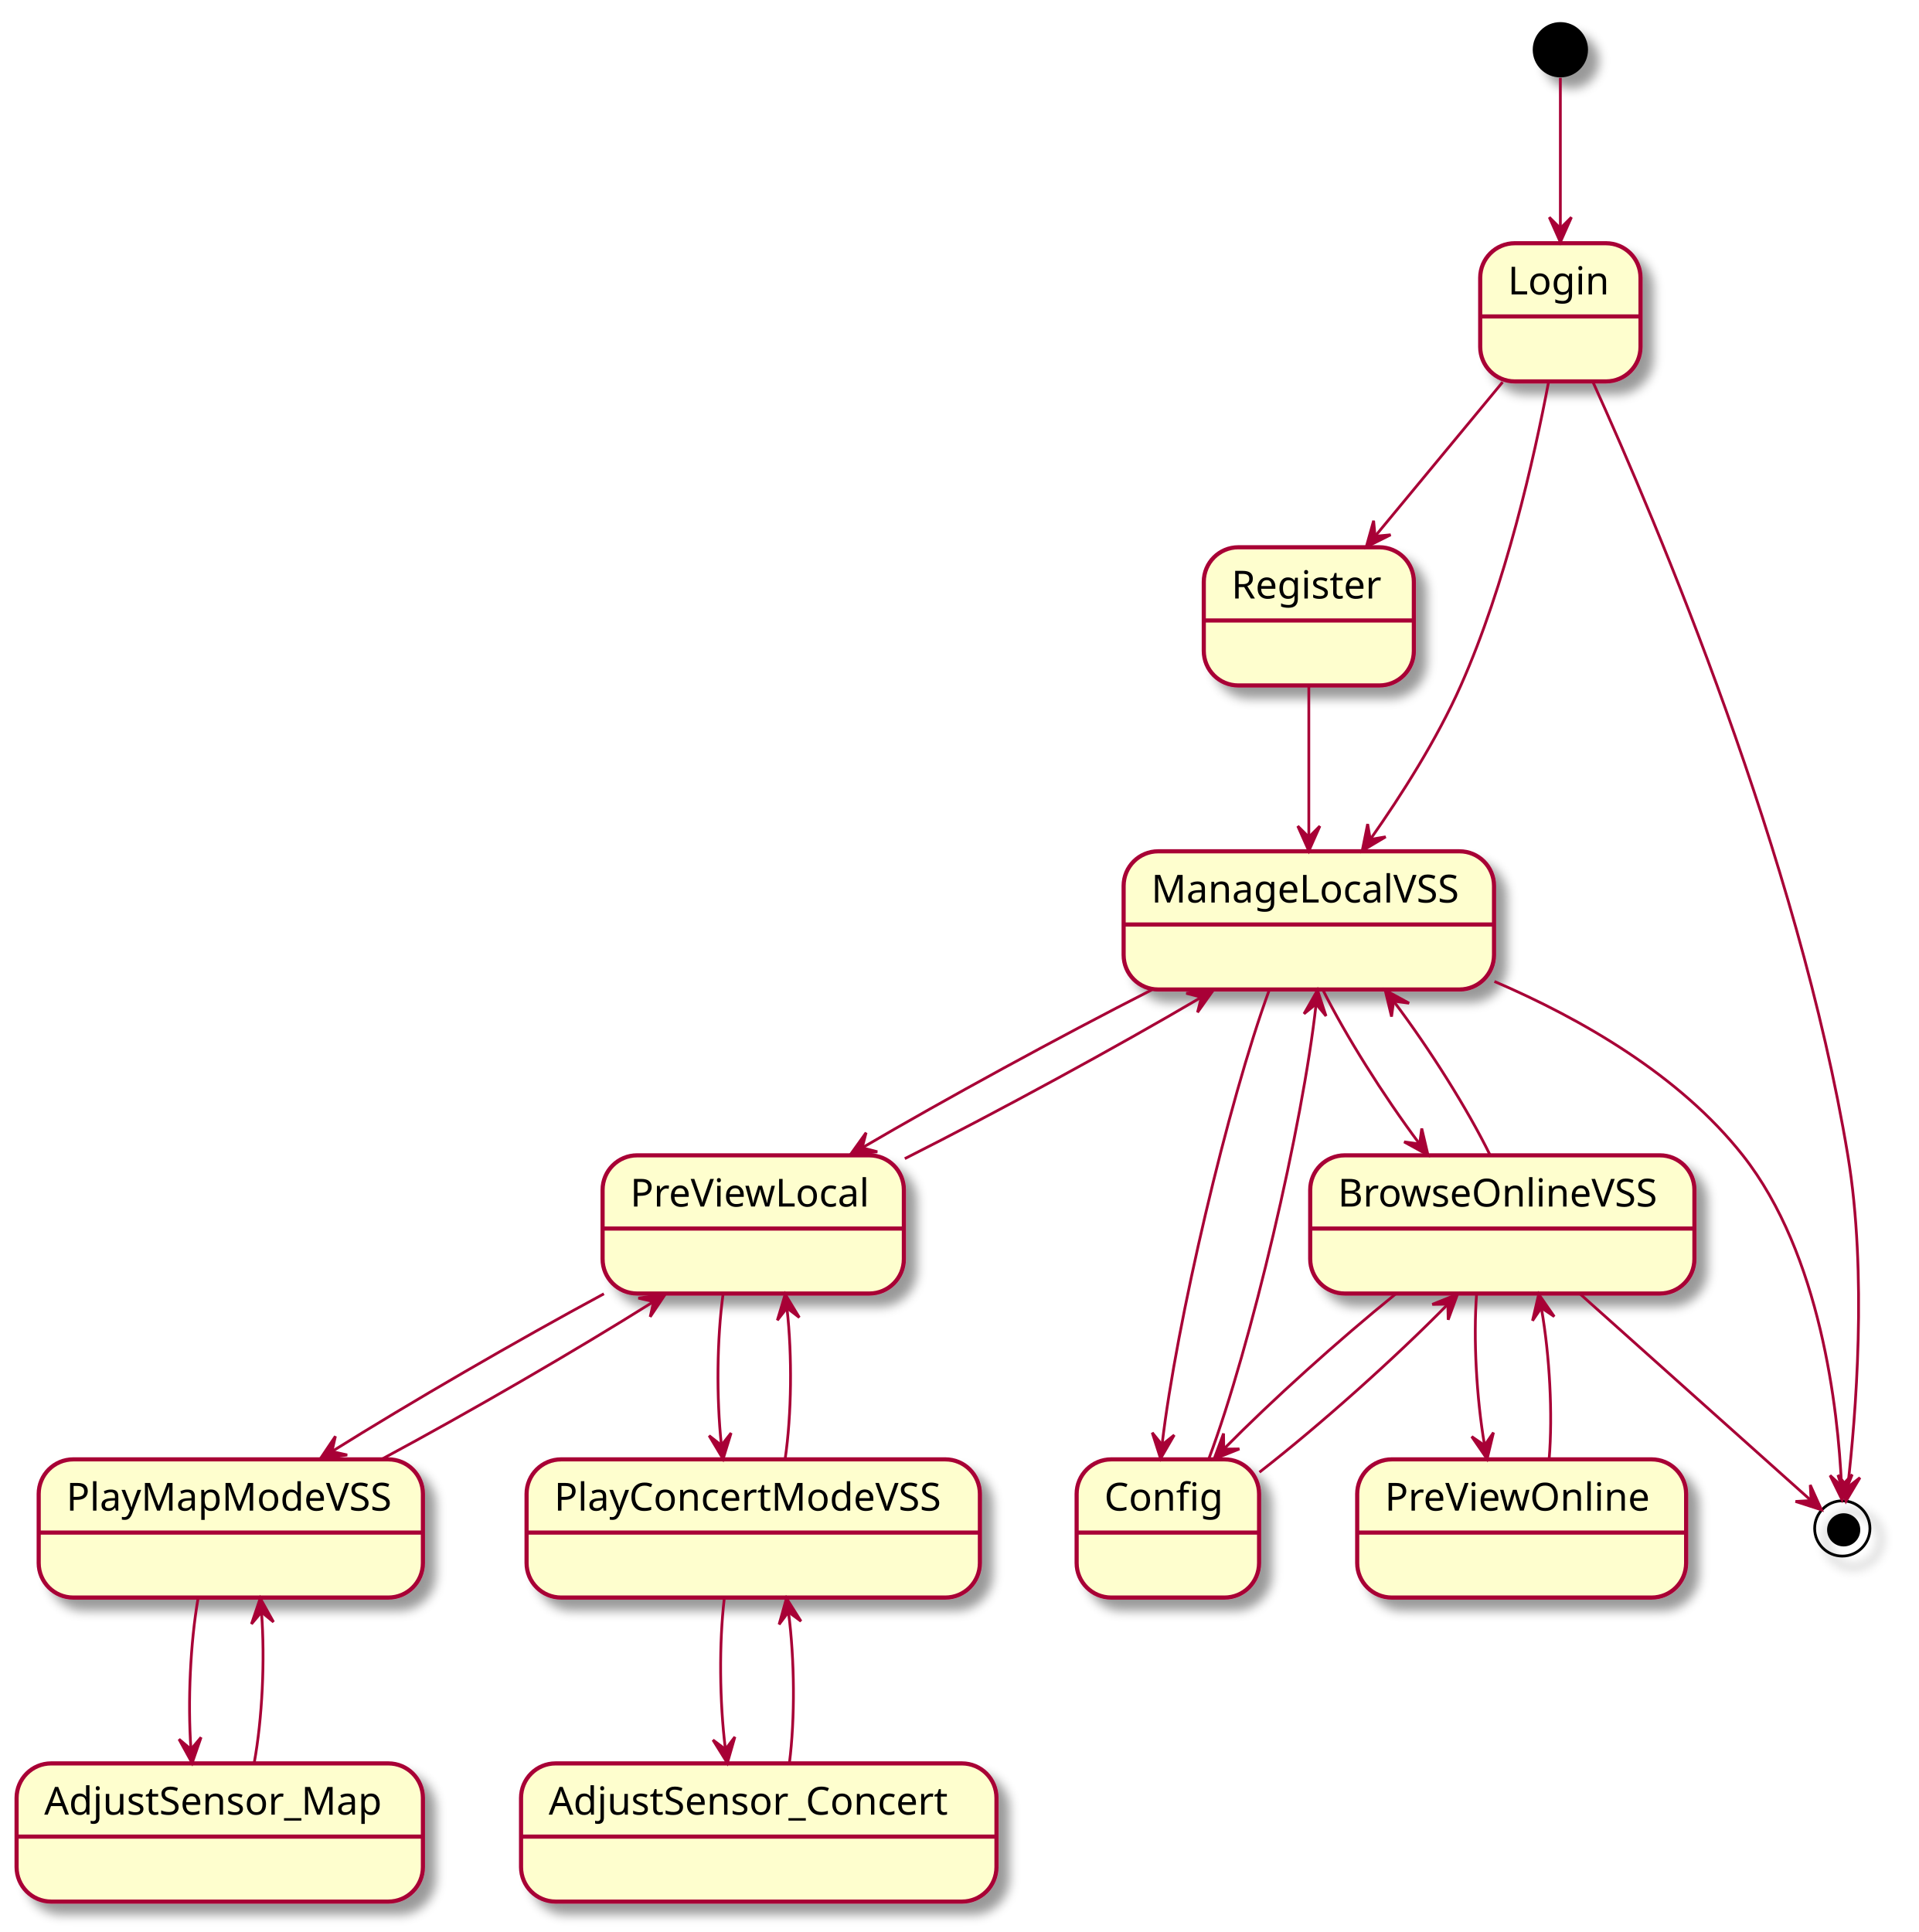
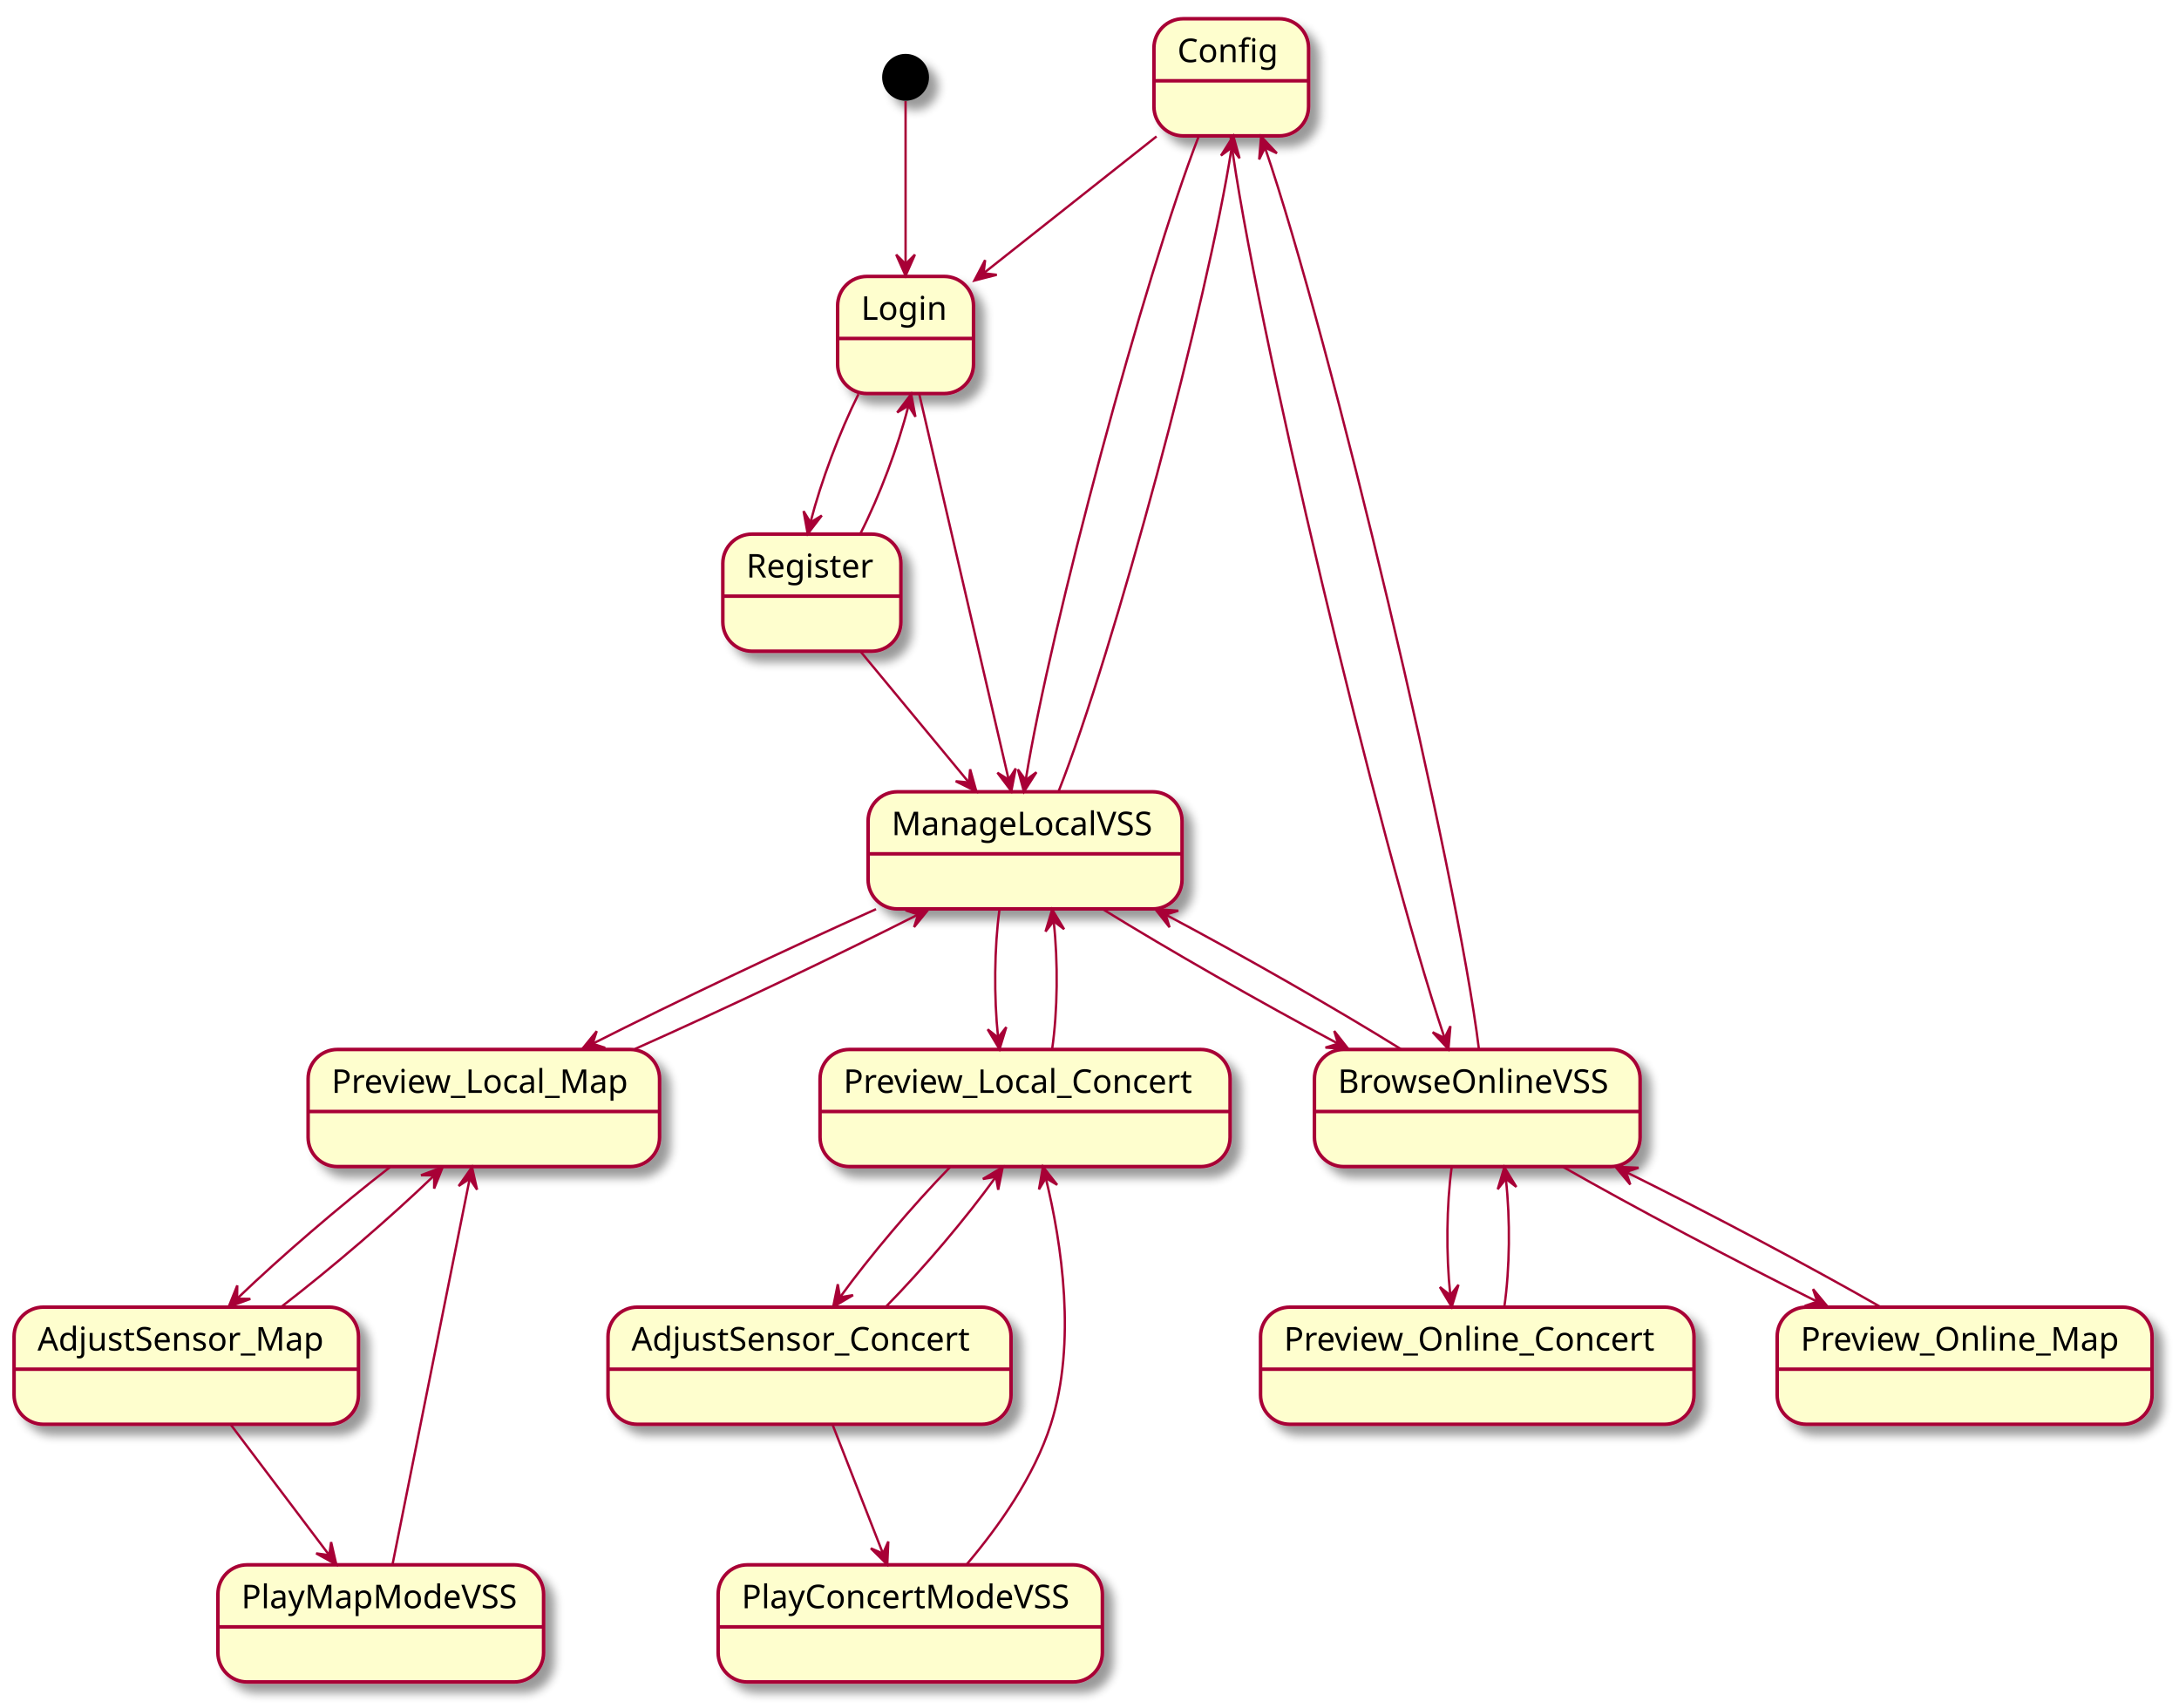
- <svg xmlns="http://www.w3.org/2000/svg" contentScriptType="application/ecmascript" contentStyleType="text/css" height="699px" preserveAspectRatio="none" style="width:694px;height:699px;" version="1.1" viewBox="0 0 694 699" width="694px" zoomAndPan="magnify">
+ <svg xmlns="http://www.w3.org/2000/svg" contentScriptType="application/ecmascript" contentStyleType="text/css" height="729px" preserveAspectRatio="none" style="width:930px;height:729px;" version="1.1" viewBox="0 0 930 729" width="930px" zoomAndPan="magnify">
  <defs>
-     <filter height="300%" id="fyq5oa6tp2fbs" width="300%" x="-1" y="-1">
+     <filter height="300%" id="f1da05pdc9gctw" width="300%" x="-1" y="-1">
      <feGaussianBlur result="blurOut" stdDeviation="2.0" />
      <feColorMatrix in="blurOut" result="blurOut2" type="matrix" values="0 0 0 0 0 0 0 0 0 0 0 0 0 0 0 0 0 0 .4 0" />
      <feOffset dx="4.0" dy="4.0" in="blurOut2" result="blurOut3" />
      <feBlend in="SourceGraphic" in2="blurOut3" mode="normal" />
    </filter>
  </defs>
  <g>
-     <ellipse cx="564.5" cy="18" fill="#000000" filter="url(#fyq5oa6tp2fbs)" rx="10" ry="10" style="stroke: none; stroke-width: 1.0;" />
-     <rect fill="#FEFECE" filter="url(#fyq5oa6tp2fbs)" height="50" rx="12.5" ry="12.5" style="stroke: #A80036; stroke-width: 1.5;" width="58" x="535.5" y="88" />
-     <line style="stroke: #A80036; stroke-width: 1.5;" x1="535.5" x2="593.5" y1="114.488" y2="114.488" />
-     <text fill="#000000" font-family="sans-serif" font-size="14" lengthAdjust="spacingAndGlyphs" textLength="38" x="545.5" y="106.535">Login</text>
-     <rect fill="#FEFECE" filter="url(#fyq5oa6tp2fbs)" height="50" rx="12.5" ry="12.5" style="stroke: #A80036; stroke-width: 1.5;" width="76" x="435.5" y="198" />
-     <line style="stroke: #A80036; stroke-width: 1.5;" x1="435.5" x2="511.5" y1="224.488" y2="224.488" />
-     <text fill="#000000" font-family="sans-serif" font-size="14" lengthAdjust="spacingAndGlyphs" textLength="56" x="445.5" y="216.535">Register</text>
-     <rect fill="#FEFECE" filter="url(#fyq5oa6tp2fbs)" height="50" rx="12.5" ry="12.5" style="stroke: #A80036; stroke-width: 1.5;" width="134" x="406.5" y="308" />
-     <line style="stroke: #A80036; stroke-width: 1.5;" x1="406.5" x2="540.5" y1="334.488" y2="334.488" />
-     <text fill="#000000" font-family="sans-serif" font-size="14" lengthAdjust="spacingAndGlyphs" textLength="114" x="416.5" y="326.535">ManageLocalVSS</text>
-     <rect fill="#FEFECE" filter="url(#fyq5oa6tp2fbs)" height="50" rx="12.5" ry="12.5" style="stroke: #A80036; stroke-width: 1.5;" width="139" x="474" y="418" />
-     <line style="stroke: #A80036; stroke-width: 1.5;" x1="474" x2="613" y1="444.488" y2="444.488" />
-     <text fill="#000000" font-family="sans-serif" font-size="14" lengthAdjust="spacingAndGlyphs" textLength="119" x="484" y="436.535">BrowseOnlineVSS</text>
-     <rect fill="#FEFECE" filter="url(#fyq5oa6tp2fbs)" height="50" rx="12.5" ry="12.5" style="stroke: #A80036; stroke-width: 1.5;" width="119" x="491" y="528" />
-     <line style="stroke: #A80036; stroke-width: 1.5;" x1="491" x2="610" y1="554.488" y2="554.488" />
-     <text fill="#000000" font-family="sans-serif" font-size="14" lengthAdjust="spacingAndGlyphs" textLength="99" x="501" y="546.535">PreViewOnline</text>
-     <rect fill="#FEFECE" filter="url(#fyq5oa6tp2fbs)" height="50" rx="12.5" ry="12.5" style="stroke: #A80036; stroke-width: 1.5;" width="109" x="218" y="418" />
-     <line style="stroke: #A80036; stroke-width: 1.5;" x1="218" x2="327" y1="444.488" y2="444.488" />
-     <text fill="#000000" font-family="sans-serif" font-size="14" lengthAdjust="spacingAndGlyphs" textLength="89" x="228" y="436.535">PreViewLocal</text>
-     <rect fill="#FEFECE" filter="url(#fyq5oa6tp2fbs)" height="50" rx="12.5" ry="12.5" style="stroke: #A80036; stroke-width: 1.5;" width="139" x="14" y="528" />
-     <line style="stroke: #A80036; stroke-width: 1.5;" x1="14" x2="153" y1="554.488" y2="554.488" />
-     <text fill="#000000" font-family="sans-serif" font-size="14" lengthAdjust="spacingAndGlyphs" textLength="119" x="24" y="546.535">PlayMapModeVSS</text>
-     <rect fill="#FEFECE" filter="url(#fyq5oa6tp2fbs)" height="50" rx="12.5" ry="12.5" style="stroke: #A80036; stroke-width: 1.5;" width="164" x="190.5" y="528" />
-     <line style="stroke: #A80036; stroke-width: 1.5;" x1="190.5" x2="354.5" y1="554.488" y2="554.488" />
-     <text fill="#000000" font-family="sans-serif" font-size="14" lengthAdjust="spacingAndGlyphs" textLength="144" x="200.5" y="546.535">PlayConcertModeVSS</text>
-     <rect fill="#FEFECE" filter="url(#fyq5oa6tp2fbs)" height="50" rx="12.5" ry="12.5" style="stroke: #A80036; stroke-width: 1.5;" width="147" x="6" y="638" />
-     <line style="stroke: #A80036; stroke-width: 1.5;" x1="6" x2="153" y1="664.488" y2="664.488" />
-     <text fill="#000000" font-family="sans-serif" font-size="14" lengthAdjust="spacingAndGlyphs" textLength="127" x="16" y="656.535">AdjustSensor_Map</text>
-     <rect fill="#FEFECE" filter="url(#fyq5oa6tp2fbs)" height="50" rx="12.5" ry="12.5" style="stroke: #A80036; stroke-width: 1.5;" width="172" x="188.5" y="638" />
-     <line style="stroke: #A80036; stroke-width: 1.5;" x1="188.5" x2="360.5" y1="664.488" y2="664.488" />
-     <text fill="#000000" font-family="sans-serif" font-size="14" lengthAdjust="spacingAndGlyphs" textLength="152" x="198.5" y="656.535">AdjustSensor_Concert</text>
-     <ellipse cx="666.5" cy="553" fill="none" filter="url(#fyq5oa6tp2fbs)" rx="10" ry="10" style="stroke: #000000; stroke-width: 1.0;" />
-     <ellipse cx="667" cy="553.5" fill="#000000" rx="6" ry="6" style="stroke: none; stroke-width: 1.0;" />
-     <rect fill="#FEFECE" filter="url(#fyq5oa6tp2fbs)" height="50" rx="12.5" ry="12.5" style="stroke: #A80036; stroke-width: 1.5;" width="66" x="389.5" y="528" />
-     <line style="stroke: #A80036; stroke-width: 1.5;" x1="389.5" x2="455.5" y1="554.488" y2="554.488" />
-     <text fill="#000000" font-family="sans-serif" font-size="14" lengthAdjust="spacingAndGlyphs" textLength="46" x="399.5" y="546.535">Config</text>
-     <path d="M564.5,28.167 C564.5,41.03 564.5,63.761 564.5,82.457 " fill="none" id="*start-Login" style="stroke: #A80036; stroke-width: 1.0;" />
-     <polygon fill="#A80036" points="564.5,87.612,568.5,78.612,564.5,82.612,560.5,78.612,564.5,87.612" style="stroke: #A80036; stroke-width: 1.0;" />
-     <path d="M543.623,138.236 C529.866,154.866 511.811,176.69 497.467,194.028 " fill="none" id="Login-Register" style="stroke: #A80036; stroke-width: 1.0;" />
-     <polygon fill="#A80036" points="494.28,197.881,503.099,193.496,497.467,194.029,496.935,188.397,494.28,197.881" style="stroke: #A80036; stroke-width: 1.0;" />
-     <path d="M473.5,248.236 C473.5,264.446 473.5,285.593 473.5,302.709 " fill="none" id="Register-ManageLocalVSS" style="stroke: #A80036; stroke-width: 1.0;" />
-     <polygon fill="#A80036" points="473.5,307.881,477.5,298.881,473.5,302.881,469.5,298.881,473.5,307.881" style="stroke: #A80036; stroke-width: 1.0;" />
-     <path d="M560.239,138.179 C554.991,165.908 544.727,211.414 528.5,248 C519.837,267.533 506.998,287.683 495.904,303.459 " fill="none" id="Login-ManageLocalVSS" style="stroke: #A80036; stroke-width: 1.0;" />
-     <polygon fill="#A80036" points="492.826,307.788,501.3,302.771,495.723,303.713,494.78,298.136,492.826,307.788" style="stroke: #A80036; stroke-width: 1.0;" />
-     <path d="M478.64,358.236 C486.878,374.726 500.451,396.323 513.351,413.59 " fill="none" id="ManageLocalVSS-BrowseOnlineVSS" style="stroke: #A80036; stroke-width: 1.0;" />
-     <polygon fill="#A80036" points="516.612,417.881,514.35,408.296,513.586,413.901,507.981,413.137,516.612,417.881" style="stroke: #A80036; stroke-width: 1.0;" />
-     <path d="M539.06,417.881 C530.98,401.416 517.43,379.82 504.415,362.533 " fill="none" id="BrowseOnlineVSS-ManageLocalVSS" style="stroke: #A80036; stroke-width: 1.0;" />
-     <polygon fill="#A80036" points="501.121,358.236,503.422,367.812,504.163,362.204,509.771,362.945,501.121,358.236" style="stroke: #A80036; stroke-width: 1.0;" />
-     <path d="M534.187,468.236 C533.001,484.446 534.144,505.593 537.043,522.709 " fill="none" id="BrowseOnlineVSS-PreViewOnline" style="stroke: #A80036; stroke-width: 1.0;" />
-     <polygon fill="#A80036" points="537.998,527.881,540.297,518.304,537.09,522.964,532.43,519.758,537.998,527.881" style="stroke: #A80036; stroke-width: 1.0;" />
-     <path d="M560.446,527.881 C561.774,511.695 560.654,490.551 557.657,473.416 " fill="none" id="PreViewOnline-BrowseOnlineVSS" style="stroke: #A80036; stroke-width: 1.0;" />
-     <polygon fill="#A80036" points="556.668,468.236,554.428,477.827,557.606,473.147,562.286,476.325,556.668,468.236" style="stroke: #A80036; stroke-width: 1.0;" />
-     <path d="M416.738,358.098 C383.249,375.142 341.936,397.688 311.941,415.264 " fill="none" id="ManageLocalVSS-PreViewLocal" style="stroke: #A80036; stroke-width: 1.0;" />
-     <polygon fill="#A80036" points="307.6,417.819,317.385,416.7,311.909,415.283,313.326,409.806,307.6,417.819" style="stroke: #A80036; stroke-width: 1.0;" />
-     <path d="M327.336,419.2 C361.333,402.054 403.899,378.863 434.52,360.854 " fill="none" id="PreViewLocal-ManageLocalVSS" style="stroke: #A80036; stroke-width: 1.0;" />
-     <polygon fill="#A80036" points="438.948,358.236,429.165,359.373,434.644,360.781,433.237,366.26,438.948,358.236" style="stroke: #A80036; stroke-width: 1.0;" />
-     <path d="M218.476,468.098 C186.976,485.072 148.311,507.504 120.261,525.047 " fill="none" id="PreViewLocal-PlayMapModeVSS" style="stroke: #A80036; stroke-width: 1.0;" />
-     <polygon fill="#A80036" points="115.853,527.819,125.601,526.414,120.086,525.158,121.343,519.642,115.853,527.819" style="stroke: #A80036; stroke-width: 1.0;" />
-     <path d="M138.203,527.881 C169.802,510.928 208.407,488.535 236.317,471.006 " fill="none" id="PlayMapModeVSS-PreViewLocal" style="stroke: #A80036; stroke-width: 1.0;" />
-     <polygon fill="#A80036" points="240.701,468.236,230.956,469.661,236.474,470.907,235.229,476.425,240.701,468.236" style="stroke: #A80036; stroke-width: 1.0;" />
-     <path d="M261.58,468.236 C259.364,484.446 259.16,505.593 260.97,522.709 " fill="none" id="PreViewLocal-PlayConcertModeVSS" style="stroke: #A80036; stroke-width: 1.0;" />
-     <polygon fill="#A80036" points="261.597,527.881,264.486,518.466,260.995,522.918,256.544,519.427,261.597,527.881" style="stroke: #A80036; stroke-width: 1.0;" />
-     <path d="M284.045,527.881 C286.402,511.695 286.628,490.551 284.722,473.416 " fill="none" id="PlayConcertModeVSS-PreViewLocal" style="stroke: #A80036; stroke-width: 1.0;" />
-     <polygon fill="#A80036" points="284.062,468.236,281.232,477.67,284.694,473.196,289.168,476.658,284.062,468.236" style="stroke: #A80036; stroke-width: 1.0;" />
-     <path d="M71.663,578.236 C68.857,594.446 67.884,615.593 69.072,632.709 " fill="none" id="PlayMapModeVSS-AdjustSensor_Map" style="stroke: #A80036; stroke-width: 1.0;" />
-     <polygon fill="#A80036" points="69.51,637.881,72.736,628.576,69.088,632.899,64.764,629.251,69.51,637.881" style="stroke: #A80036; stroke-width: 1.0;" />
-     <path d="M91.958,637.881 C94.904,621.695 95.899,600.551 94.616,583.415 " fill="none" id="AdjustSensor_Map-PlayMapModeVSS" style="stroke: #A80036; stroke-width: 1.0;" />
-     <polygon fill="#A80036" points="94.144,578.236,90.977,587.562,94.598,583.216,98.944,586.836,94.144,578.236" style="stroke: #A80036; stroke-width: 1.0;" />
-     <path d="M262.039,578.236 C260.117,594.446 260.298,615.593 262.42,632.709 " fill="none" id="PlayConcertModeVSS-AdjustSensor_Concert" style="stroke: #A80036; stroke-width: 1.0;" />
-     <polygon fill="#A80036" points="263.14,637.881,265.86,628.415,262.45,632.929,257.937,629.519,263.14,637.881" style="stroke: #A80036; stroke-width: 1.0;" />
-     <path d="M285.588,637.881 C287.651,621.695 287.492,600.551 285.275,583.415 " fill="none" id="AdjustSensor_Concert-PlayConcertModeVSS" style="stroke: #A80036; stroke-width: 1.0;" />
-     <polygon fill="#A80036" points="284.521,578.236,281.859,587.719,285.241,583.184,289.776,586.566,284.521,578.236" style="stroke: #A80036; stroke-width: 1.0;" />
-     <path d="M576.361,138.367 C599.654,189.745 650.655,310.376 668.5,418 C675.629,460.997 671.347,512.753 668.469,537.861 " fill="none" id="Login-*end" style="stroke: #A80036; stroke-width: 1.0;" />
-     <polygon fill="#A80036" points="667.846,543.086,672.884,534.623,668.438,538.121,664.941,533.675,667.846,543.086" style="stroke: #A80036; stroke-width: 1.0;" />
-     <path d="M540.646,355.088 C572.135,368.631 607.665,389.034 630.5,418 C658.82,453.924 664.952,510.181 666.217,537.319 " fill="none" id="ManageLocalVSS-*end" style="stroke: #A80036; stroke-width: 1.0;" />
-     <polygon fill="#A80036" points="666.419,542.65,670.075,533.505,666.23,537.654,662.081,533.808,666.419,542.65" style="stroke: #A80036; stroke-width: 1.0;" />
-     <path d="M571.719,468.236 C598.094,491.824 636.156,525.863 655.015,542.729 " fill="none" id="BrowseOnlineVSS-*end" style="stroke: #A80036; stroke-width: 1.0;" />
-     <polygon fill="#A80036" points="658.951,546.249,654.908,537.267,655.224,542.915,649.576,543.231,658.951,546.249" style="stroke: #A80036; stroke-width: 1.0;" />
-     <path d="M459.161,358.237 C444.275,398.908 425.538,478.805 420.421,522.567 " fill="none" id="ManageLocalVSS-Config" style="stroke: #A80036; stroke-width: 1.0;" />
-     <polygon fill="#A80036" points="419.866,527.72,424.808,519.2,420.402,522.748,416.854,518.343,419.866,527.72" style="stroke: #A80036; stroke-width: 1.0;" />
-     <path d="M437.355,527.72 C452.565,487.021 471.31,407.122 476.121,363.386 " fill="none" id="Config-ManageLocalVSS" style="stroke: #A80036; stroke-width: 1.0;" />
-     <polygon fill="#A80036" points="476.638,358.237,471.759,366.793,476.139,363.212,479.719,367.591,476.638,358.237" style="stroke: #A80036; stroke-width: 1.0;" />
-     <path d="M504.821,468.236 C484.254,484.866 460.092,506.69 442.983,524.028 " fill="none" id="BrowseOnlineVSS-Config" style="stroke: #A80036; stroke-width: 1.0;" />
-     <polygon fill="#A80036" points="439.227,527.881,448.374,524.229,442.718,524.301,442.646,518.645,439.227,527.881" style="stroke: #A80036; stroke-width: 1.0;" />
-     <path d="M455.635,532.658 C477.537,515.615 504.96,491.077 523.678,471.979 " fill="none" id="Config-BrowseOnlineVSS" style="stroke: #A80036; stroke-width: 1.0;" />
-     <polygon fill="#A80036" points="527.302,468.236,518.168,471.921,523.824,471.829,523.916,477.485,527.302,468.236" style="stroke: #A80036; stroke-width: 1.0;" />
+     <rect fill="#FEFECE" filter="url(#f1da05pdc9gctw)" height="50" rx="12.5" ry="12.5" style="stroke: #A80036; stroke-width: 1.5;" width="66" x="492.5" y="8" />
+     <line style="stroke: #A80036; stroke-width: 1.5;" x1="492.5" x2="558.5" y1="34.488" y2="34.488" />
+     <text fill="#000000" font-family="sans-serif" font-size="14" lengthAdjust="spacingAndGlyphs" textLength="46" x="502.5" y="26.535">Config</text>
+     <rect fill="#FEFECE" filter="url(#f1da05pdc9gctw)" height="50" rx="12.5" ry="12.5" style="stroke: #A80036; stroke-width: 1.5;" width="58" x="357.5" y="118" />
+     <line style="stroke: #A80036; stroke-width: 1.5;" x1="357.5" x2="415.5" y1="144.488" y2="144.488" />
+     <text fill="#000000" font-family="sans-serif" font-size="14" lengthAdjust="spacingAndGlyphs" textLength="38" x="367.5" y="136.535">Login</text>
+     <ellipse cx="386.5" cy="33" fill="#000000" filter="url(#f1da05pdc9gctw)" rx="10" ry="10" style="stroke: none; stroke-width: 1.0;" />
+     <rect fill="#FEFECE" filter="url(#f1da05pdc9gctw)" height="50" rx="12.5" ry="12.5" style="stroke: #A80036; stroke-width: 1.5;" width="76" x="308.5" y="228" />
+     <line style="stroke: #A80036; stroke-width: 1.5;" x1="308.5" x2="384.5" y1="254.488" y2="254.488" />
+     <text fill="#000000" font-family="sans-serif" font-size="14" lengthAdjust="spacingAndGlyphs" textLength="56" x="318.5" y="246.535">Register</text>
+     <rect fill="#FEFECE" filter="url(#f1da05pdc9gctw)" height="50" rx="12.5" ry="12.5" style="stroke: #A80036; stroke-width: 1.5;" width="134" x="370.5" y="338" />
+     <line style="stroke: #A80036; stroke-width: 1.5;" x1="370.5" x2="504.5" y1="364.488" y2="364.488" />
+     <text fill="#000000" font-family="sans-serif" font-size="14" lengthAdjust="spacingAndGlyphs" textLength="114" x="380.5" y="356.535">ManageLocalVSS</text>
+     <rect fill="#FEFECE" filter="url(#f1da05pdc9gctw)" height="50" rx="12.5" ry="12.5" style="stroke: #A80036; stroke-width: 1.5;" width="150" x="131.5" y="448" />
+     <line style="stroke: #A80036; stroke-width: 1.5;" x1="131.5" x2="281.5" y1="474.488" y2="474.488" />
+     <text fill="#000000" font-family="sans-serif" font-size="14" lengthAdjust="spacingAndGlyphs" textLength="130" x="141.5" y="466.535">Preview_Local_Map</text>
+     <rect fill="#FEFECE" filter="url(#f1da05pdc9gctw)" height="50" rx="12.5" ry="12.5" style="stroke: #A80036; stroke-width: 1.5;" width="175" x="350" y="448" />
+     <line style="stroke: #A80036; stroke-width: 1.5;" x1="350" x2="525" y1="474.488" y2="474.488" />
+     <text fill="#000000" font-family="sans-serif" font-size="14" lengthAdjust="spacingAndGlyphs" textLength="155" x="360" y="466.535">Preview_Local_Concert</text>
+     <rect fill="#FEFECE" filter="url(#f1da05pdc9gctw)" height="50" rx="12.5" ry="12.5" style="stroke: #A80036; stroke-width: 1.5;" width="147" x="6" y="558" />
+     <line style="stroke: #A80036; stroke-width: 1.5;" x1="6" x2="153" y1="584.488" y2="584.488" />
+     <text fill="#000000" font-family="sans-serif" font-size="14" lengthAdjust="spacingAndGlyphs" textLength="127" x="16" y="576.535">AdjustSensor_Map</text>
+     <rect fill="#FEFECE" filter="url(#f1da05pdc9gctw)" height="50" rx="12.5" ry="12.5" style="stroke: #A80036; stroke-width: 1.5;" width="172" x="259.5" y="558" />
+     <line style="stroke: #A80036; stroke-width: 1.5;" x1="259.5" x2="431.5" y1="584.488" y2="584.488" />
+     <text fill="#000000" font-family="sans-serif" font-size="14" lengthAdjust="spacingAndGlyphs" textLength="152" x="269.5" y="576.535">AdjustSensor_Concert</text>
+     <rect fill="#FEFECE" filter="url(#f1da05pdc9gctw)" height="50" rx="12.5" ry="12.5" style="stroke: #A80036; stroke-width: 1.5;" width="139" x="93" y="668" />
+     <line style="stroke: #A80036; stroke-width: 1.5;" x1="93" x2="232" y1="694.488" y2="694.488" />
+     <text fill="#000000" font-family="sans-serif" font-size="14" lengthAdjust="spacingAndGlyphs" textLength="119" x="103" y="686.535">PlayMapModeVSS</text>
+     <rect fill="#FEFECE" filter="url(#f1da05pdc9gctw)" height="50" rx="12.5" ry="12.5" style="stroke: #A80036; stroke-width: 1.5;" width="164" x="306.5" y="668" />
+     <line style="stroke: #A80036; stroke-width: 1.5;" x1="306.5" x2="470.5" y1="694.488" y2="694.488" />
+     <text fill="#000000" font-family="sans-serif" font-size="14" lengthAdjust="spacingAndGlyphs" textLength="144" x="316.5" y="686.535">PlayConcertModeVSS</text>
+     <rect fill="#FEFECE" filter="url(#f1da05pdc9gctw)" height="50" rx="12.5" ry="12.5" style="stroke: #A80036; stroke-width: 1.5;" width="139" x="561" y="448" />
+     <line style="stroke: #A80036; stroke-width: 1.5;" x1="561" x2="700" y1="474.488" y2="474.488" />
+     <text fill="#000000" font-family="sans-serif" font-size="14" lengthAdjust="spacingAndGlyphs" textLength="119" x="571" y="466.535">BrowseOnlineVSS</text>
+     <rect fill="#FEFECE" filter="url(#f1da05pdc9gctw)" height="50" rx="12.5" ry="12.5" style="stroke: #A80036; stroke-width: 1.5;" width="185" x="538" y="558" />
+     <line style="stroke: #A80036; stroke-width: 1.5;" x1="538" x2="723" y1="584.488" y2="584.488" />
+     <text fill="#000000" font-family="sans-serif" font-size="14" lengthAdjust="spacingAndGlyphs" textLength="165" x="548" y="576.535">Preview_Online_Concert</text>
+     <rect fill="#FEFECE" filter="url(#f1da05pdc9gctw)" height="50" rx="12.5" ry="12.5" style="stroke: #A80036; stroke-width: 1.5;" width="160" x="758.5" y="558" />
+     <line style="stroke: #A80036; stroke-width: 1.5;" x1="758.5" x2="918.5" y1="584.488" y2="584.488" />
+     <text fill="#000000" font-family="sans-serif" font-size="14" lengthAdjust="spacingAndGlyphs" textLength="140" x="768.5" y="576.535">Preview_Online_Map</text>
+     <path d="M493.611,58.236 C471.578,75.672 442.328,98.819 419.962,116.519 " fill="none" id="Config-Login" style="stroke: #A80036; stroke-width: 1.0;" />
+     <polygon fill="#A80036" points="415.87,119.758,425.409,117.309,419.79,116.655,420.445,111.036,415.87,119.758" style="stroke: #A80036; stroke-width: 1.0;" />
+     <path d="M386.5,43.151 C386.5,58.776 386.5,89.344 386.5,112.562 " fill="none" id="*start-Login" style="stroke: #A80036; stroke-width: 1.0;" />
+     <polygon fill="#A80036" points="386.5,117.695,390.5,108.695,386.5,112.695,382.5,108.695,386.5,117.695" style="stroke: #A80036; stroke-width: 1.0;" />
+     <path d="M366.404,168.236 C358.292,184.446 350.399,205.593 345.985,222.709 " fill="none" id="Login-Register" style="stroke: #A80036; stroke-width: 1.0;" />
+     <polygon fill="#A80036" points="344.731,227.881,350.739,220.078,345.909,223.022,342.965,218.192,344.731,227.881" style="stroke: #A80036; stroke-width: 1.0;" />
+     <path d="M367.179,227.881 C375.422,211.695 383.337,190.551 387.662,173.416 " fill="none" id="Register-Login" style="stroke: #A80036; stroke-width: 1.0;" />
+     <polygon fill="#A80036" points="388.885,168.236,382.923,176.076,387.736,173.102,390.709,177.915,388.885,168.236" style="stroke: #A80036; stroke-width: 1.0;" />
+     <path d="M367.377,278.236 C381.134,294.866 399.189,316.69 413.533,334.028 " fill="none" id="Register-ManageLocalVSS" style="stroke: #A80036; stroke-width: 1.0;" />
+     <polygon fill="#A80036" points="416.72,337.881,414.065,328.397,413.533,334.029,407.901,333.496,416.72,337.881" style="stroke: #A80036; stroke-width: 1.0;" />
+     <path d="M392.35,168.237 C401.798,208.99 420.376,289.13 430.507,332.833 " fill="none" id="Login-ManageLocalVSS" style="stroke: #A80036; stroke-width: 1.0;" />
+     <polygon fill="#A80036" points="431.639,337.72,433.503,328.049,430.51,332.849,425.71,329.856,431.639,337.72" style="stroke: #A80036; stroke-width: 1.0;" />
+     <path d="M373.893,388.098 C335.599,405.211 287.905,427.873 253.079,445.479 " fill="none" id="ManageLocalVSS-Preview_Local_Map" style="stroke: #A80036; stroke-width: 1.0;" />
+     <polygon fill="#A80036" points="248.468,447.819,258.303,447.313,252.926,445.557,254.683,440.18,248.468,447.819" style="stroke: #A80036; stroke-width: 1.0;" />
+     <path d="M270.933,447.819 C309.395,430.688 357.09,408.026 391.748,390.436 " fill="none" id="Preview_Local_Map-ManageLocalVSS" style="stroke: #A80036; stroke-width: 1.0;" />
+     <polygon fill="#A80036" points="396.335,388.098,386.5,388.621,391.88,390.368,390.133,395.749,396.335,388.098" style="stroke: #A80036; stroke-width: 1.0;" />
+     <path d="M426.58,388.236 C424.364,404.446 424.16,425.593 425.97,442.709 " fill="none" id="ManageLocalVSS-Preview_Local_Concert" style="stroke: #A80036; stroke-width: 1.0;" />
+     <polygon fill="#A80036" points="426.597,447.881,429.486,438.466,425.995,442.918,421.544,439.427,426.597,447.881" style="stroke: #A80036; stroke-width: 1.0;" />
+     <path d="M449.045,447.881 C451.402,431.695 451.628,410.551 449.722,393.416 " fill="none" id="Preview_Local_Concert-ManageLocalVSS" style="stroke: #A80036; stroke-width: 1.0;" />
+     <polygon fill="#A80036" points="449.062,388.236,446.232,397.67,449.694,393.196,454.168,396.658,449.062,388.236" style="stroke: #A80036; stroke-width: 1.0;" />
+     <path d="M166.444,498.236 C144.971,514.866 119.618,536.69 101.564,554.028 " fill="none" id="Preview_Local_Map-AdjustSensor_Map" style="stroke: #A80036; stroke-width: 1.0;" />
+     <polygon fill="#A80036" points="97.597,557.881,106.84,554.479,101.184,554.397,101.266,548.741,97.597,557.881" style="stroke: #A80036; stroke-width: 1.0;" />
+     <path d="M120.046,557.881 C141.635,541.276 167.005,519.454 184.979,502.094 " fill="none" id="AdjustSensor_Map-Preview_Local_Map" style="stroke: #A80036; stroke-width: 1.0;" />
+     <polygon fill="#A80036" points="188.925,498.236,179.694,501.667,185.35,501.731,185.286,507.388,188.925,498.236" style="stroke: #A80036; stroke-width: 1.0;" />
+     <path d="M405.474,498.236 C389.428,514.726 371.193,536.323 358.663,553.59 " fill="none" id="Preview_Local_Concert-AdjustSensor_Concert" style="stroke: #A80036; stroke-width: 1.0;" />
+     <polygon fill="#A80036" points="355.605,557.881,364.086,552.873,358.507,553.809,357.571,548.231,355.605,557.881" style="stroke: #A80036; stroke-width: 1.0;" />
+     <path d="M378.053,557.881 C394.222,541.416 412.476,519.82 424.921,502.533 " fill="none" id="AdjustSensor_Concert-Preview_Local_Concert" style="stroke: #A80036; stroke-width: 1.0;" />
+     <polygon fill="#A80036" points="427.955,498.236,419.496,503.281,425.071,502.321,426.031,507.895,427.955,498.236" style="stroke: #A80036; stroke-width: 1.0;" />
+     <path d="M98.542,608.236 C110.984,624.726 127.28,646.323 140.309,663.59 " fill="none" id="AdjustSensor_Map-PlayMapModeVSS" style="stroke: #A80036; stroke-width: 1.0;" />
+     <polygon fill="#A80036" points="143.547,667.881,141.319,658.288,140.535,663.89,134.933,663.106,143.547,667.881" style="stroke: #A80036; stroke-width: 1.0;" />
+     <path d="M355.365,608.236 C361.756,624.586 370.111,645.958 376.832,663.15 " fill="none" id="AdjustSensor_Concert-PlayConcertModeVSS" style="stroke: #A80036; stroke-width: 1.0;" />
+     <polygon fill="#A80036" points="378.681,667.881,379.13,658.043,376.86,663.224,371.679,660.955,378.681,667.881" style="stroke: #A80036; stroke-width: 1.0;" />
+     <path d="M167.556,667.72 C175.696,627.02 191.676,547.122 200.423,503.386 " fill="none" id="PlayMapModeVSS-Preview_Local_Map" style="stroke: #A80036; stroke-width: 1.0;" />
+     <polygon fill="#A80036" points="201.453,498.237,195.765,506.278,200.472,503.14,203.61,507.846,201.453,498.237" style="stroke: #A80036; stroke-width: 1.0;" />
+     <path d="M412.634,667.762 C426.035,651.951 441.396,630.382 448.5,608 C459.55,573.185 453.141,530.917 446.391,503.058 " fill="none" id="PlayConcertModeVSS-Preview_Local_Concert" style="stroke: #A80036; stroke-width: 1.0;" />
+     <polygon fill="#A80036" points="445.131,498.029,443.439,507.731,446.346,502.879,451.199,505.787,445.131,498.029" style="stroke: #A80036; stroke-width: 1.0;" />
+     <path d="M470.859,388.236 C498.44,405.285 537.828,427.793 570.721,445.331 " fill="none" id="ManageLocalVSS-BrowseOnlineVSS" style="stroke: #A80036; stroke-width: 1.0;" />
+     <polygon fill="#A80036" points="575.525,447.881,569.451,440.128,571.108,445.537,565.7,447.194,575.525,447.881" style="stroke: #A80036; stroke-width: 1.0;" />
+     <path d="M597.873,447.819 C570.304,430.688 530.644,408.026 497.501,390.436 " fill="none" id="BrowseOnlineVSS-ManageLocalVSS" style="stroke: #A80036; stroke-width: 1.0;" />
+     <polygon fill="#A80036" points="493.078,388.098,499.166,395.84,497.498,390.435,502.904,388.767,493.078,388.098" style="stroke: #A80036; stroke-width: 1.0;" />
+     <path d="M631.204,447.865 C621.961,371.909 567.977,144.946 539.884,62.961 " fill="none" id="BrowseOnlineVSS-Config" style="stroke: #A80036; stroke-width: 1.0;" />
+     <polygon fill="#A80036" points="538.236,58.237,537.423,68.052,539.883,62.958,544.977,65.418,538.236,58.237" style="stroke: #A80036; stroke-width: 1.0;" />
+     <path d="M525.181,58.237 C534.938,134.177 588.745,360.389 616.39,442.658 " fill="none" id="Config-BrowseOnlineVSS" style="stroke: #A80036; stroke-width: 1.0;" />
+     <polygon fill="#A80036" points="618.172,447.865,619.042,438.055,616.553,443.135,611.473,440.646,618.172,447.865" style="stroke: #A80036; stroke-width: 1.0;" />
+     <path d="M451.753,337.964 C475.34,278.313 515.644,127.967 525.626,63.32 " fill="none" id="ManageLocalVSS-Config" style="stroke: #A80036; stroke-width: 1.0;" />
+     <polygon fill="#A80036" points="526.395,58.075,521.132,66.399,525.67,63.022,529.047,67.56,526.395,58.075" style="stroke: #A80036; stroke-width: 1.0;" />
+     <path d="M511.653,58.075 C488.485,117.764 448.196,268.111 437.823,332.722 " fill="none" id="Config-ManageLocalVSS" style="stroke: #A80036; stroke-width: 1.0;" />
+     <polygon fill="#A80036" points="437.02,337.964,442.337,329.673,437.778,333.021,434.429,328.462,437.02,337.964" style="stroke: #A80036; stroke-width: 1.0;" />
+     <path d="M619.581,498.236 C617.364,514.446 617.16,535.593 618.97,552.709 " fill="none" id="BrowseOnlineVSS-Preview_Online_Concert" style="stroke: #A80036; stroke-width: 1.0;" />
+     <polygon fill="#A80036" points="619.597,557.881,622.486,548.466,618.995,552.918,614.544,549.427,619.597,557.881" style="stroke: #A80036; stroke-width: 1.0;" />
+     <path d="M642.045,557.881 C644.402,541.695 644.628,520.551 642.722,503.416 " fill="none" id="Preview_Online_Concert-BrowseOnlineVSS" style="stroke: #A80036; stroke-width: 1.0;" />
+     <polygon fill="#A80036" points="642.062,498.236,639.232,507.67,642.694,503.196,647.168,506.658,642.062,498.236" style="stroke: #A80036; stroke-width: 1.0;" />
+     <path d="M667.3,498.236 C697.328,515.355 740.011,537.978 775.381,555.546 " fill="none" id="BrowseOnlineVSS-Preview_Online_Map" style="stroke: #A80036; stroke-width: 1.0;" />
+     <polygon fill="#A80036" points="780.099,557.881,773.807,550.304,775.618,555.664,770.259,557.475,780.099,557.881" style="stroke: #A80036; stroke-width: 1.0;" />
+     <path d="M802.439,557.819 C772.534,540.688 729.784,518.026 694.242,500.436 " fill="none" id="Preview_Online_Map-BrowseOnlineVSS" style="stroke: #A80036; stroke-width: 1.0;" />
+     <polygon fill="#A80036" points="689.5,498.098,695.804,505.666,693.985,500.309,699.342,498.49,689.5,498.098" style="stroke: #A80036; stroke-width: 1.0;" />
  </g>
</svg>
